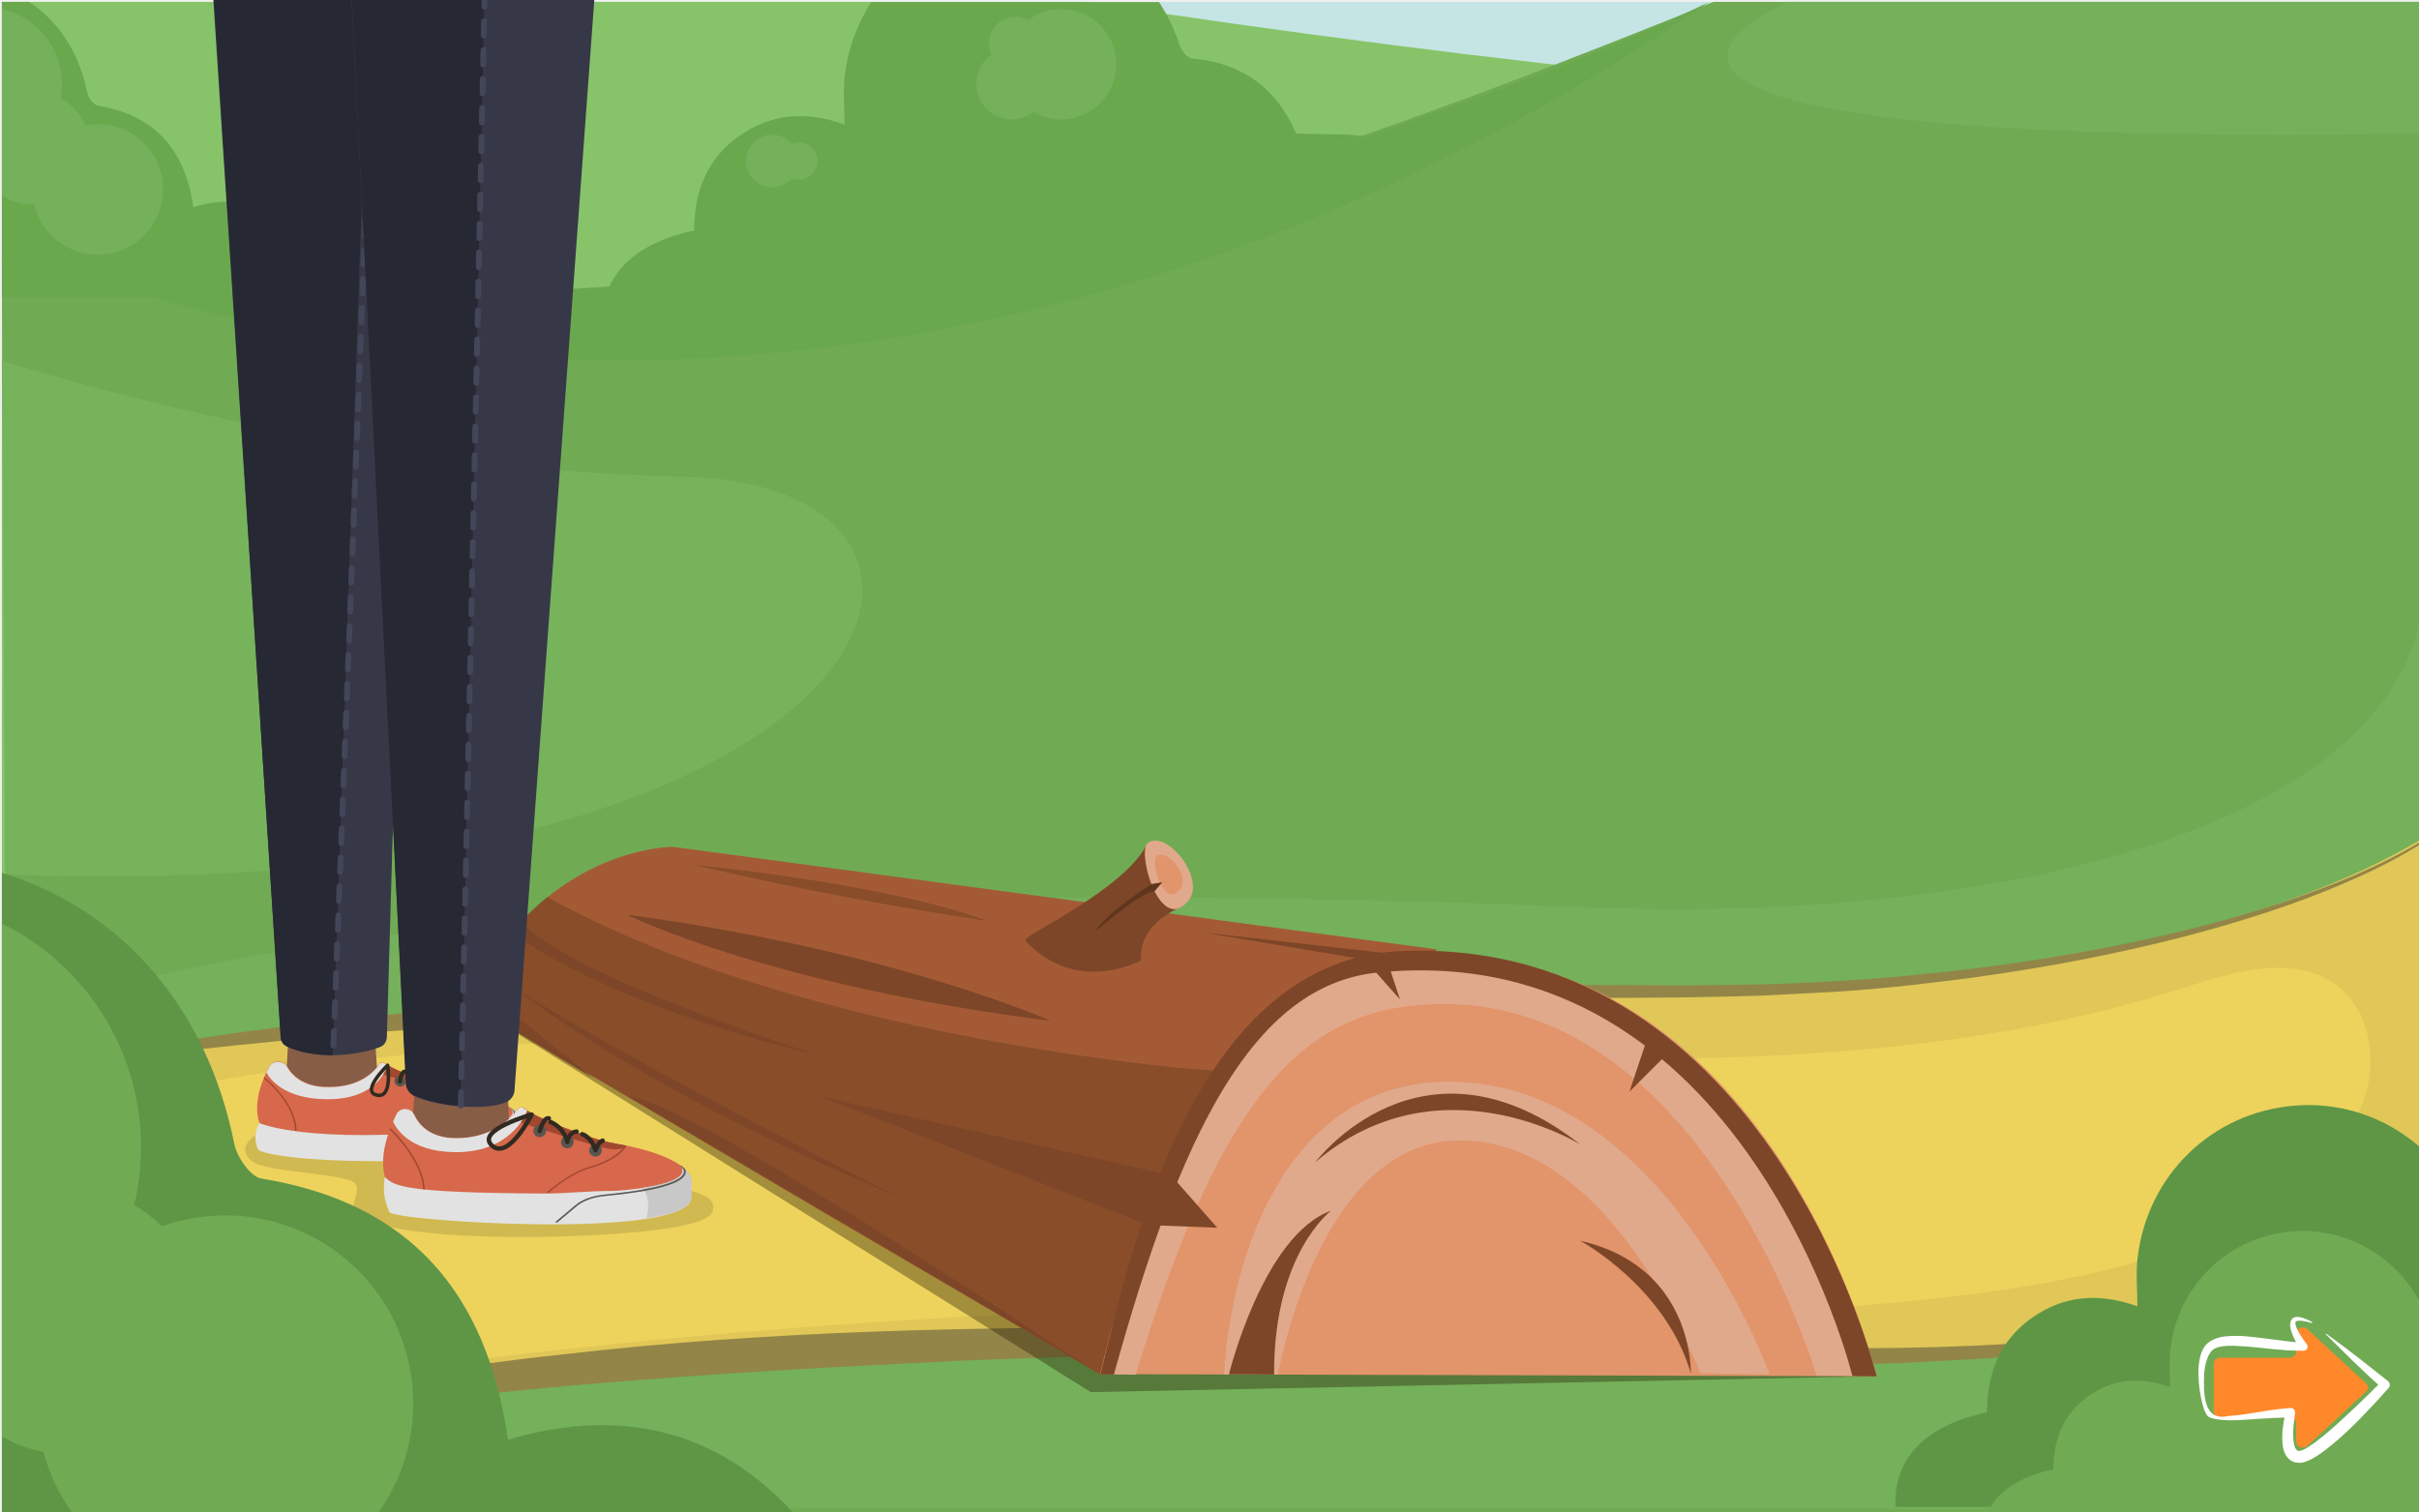
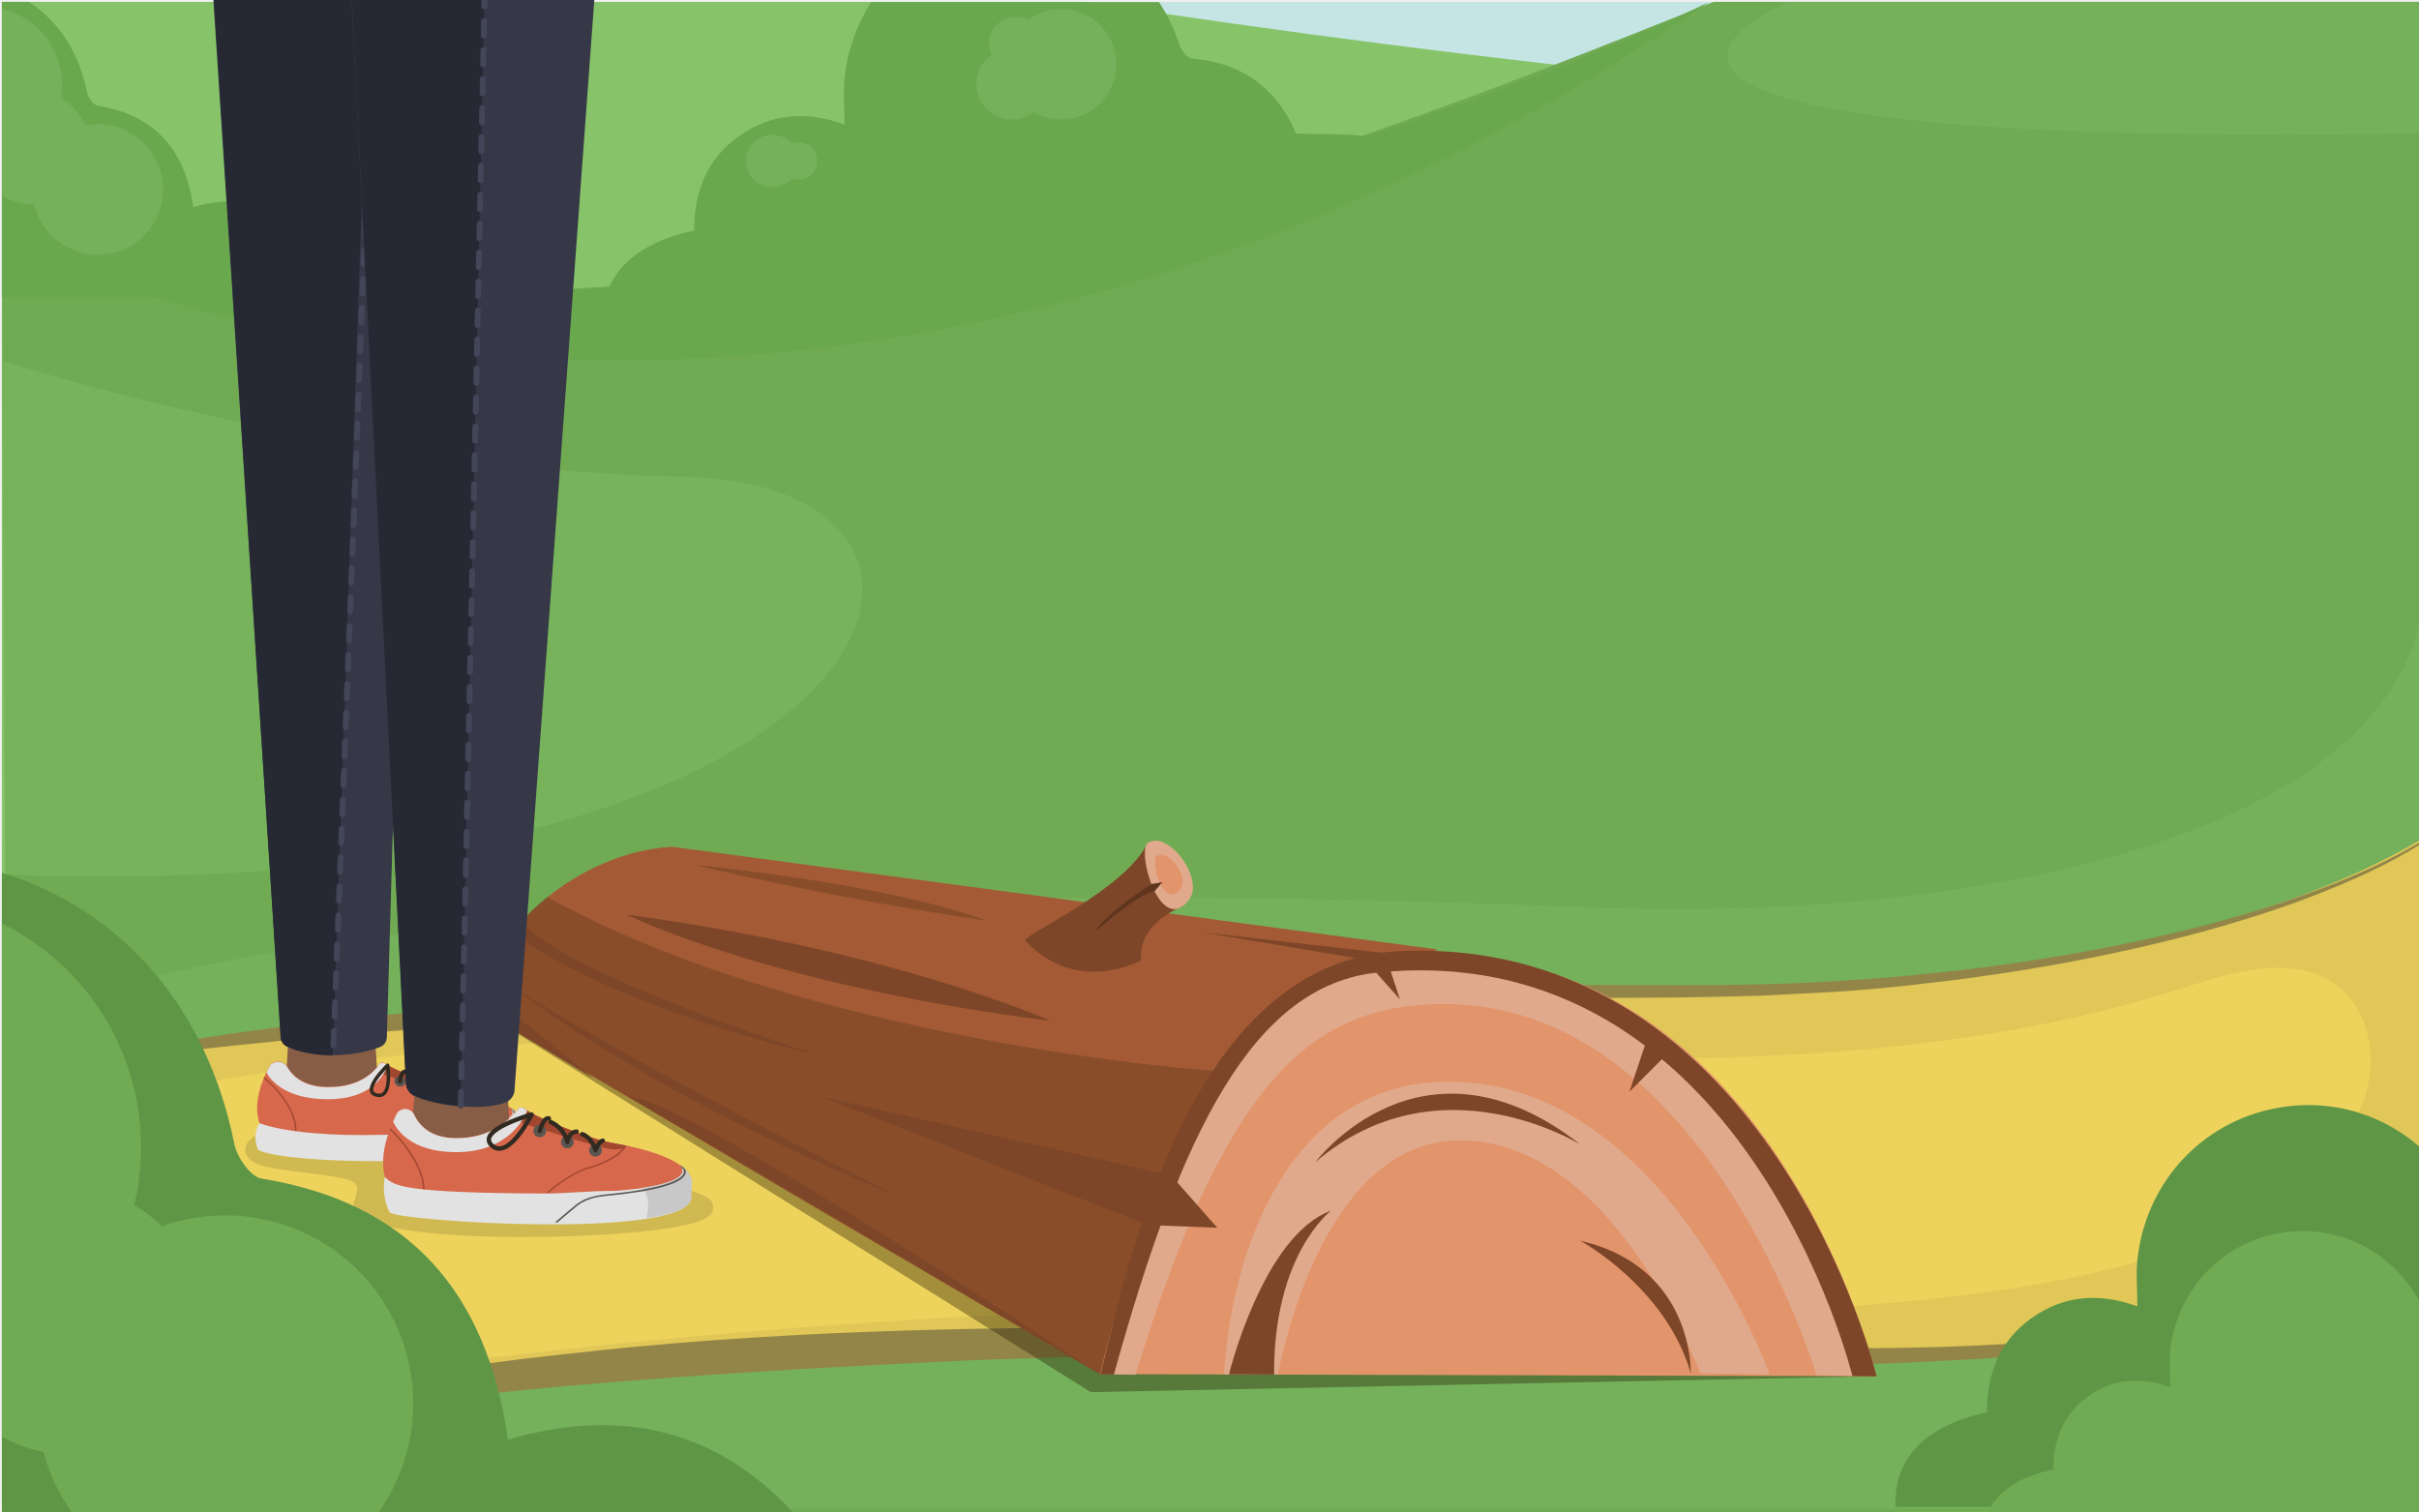
<svg xmlns="http://www.w3.org/2000/svg" xmlns:xlink="http://www.w3.org/1999/xlink" viewBox="0 0 1280 800">
  <style>.B{stroke-miterlimit:10}.C{fill:none}.D{stroke-linejoin:round}.E{fill:#a14730}.F{fill:#dbbc32}.G{stroke:#312a20}.H{stroke-linecap:round}.I{fill:#7e4628}.J{fill:#875d46}.K{fill:#c9c8c8}.L{fill:#595651}.M{fill:#4e9da3}.N{fill:#e2e2e2}.O{fill:#3b767a}.P{fill:#a48d26}.Q{fill:#6aa84e}.R{fill:#75b05a}.S{fill:#70ab54}.T{stroke:#595651}.U{fill:#201600}.V{fill:#e1a98b}.W{fill:#654635}.X{fill:#363847}.Y{fill:#43888c}.Z{stroke-width:2.337}.a{stroke-width:2.077}.b{stroke-width:2.248}.c{stroke-width:3.065}.d{stroke-dasharray:7.661}</style>
  <path fill="#c5e5e5" d="M1 1h1279v799.4H1z" />
  <path fill="#87c469" d="M1280,68.9C1019.1,59.6,776.6,32,574.4,1H1v794.3h1279V68.9z" />
  <path d="M447 40.3c-1 8.2-.1 16.6-.1 25.6-20.5-7.4-39.1-5.8-56.1 6.3-17.1 12.2-23.5 29.8-23.5 49.8-32.8 7-49.7 24.6-48.3 50.1h508.5c2.3-22.6-16.5-44.1-41.6-47.1-5.4-.7-7.8-2.3-9.7-7.4-8.4-22.9-24.4-38.9-48.2-44.4-13-3-26.9-1.8-42.2-2.6-9.8-23-27.7-37.4-55.1-39.6-2.4-.2-5.6-4.3-6.6-7.3-2.7-8.2-6.3-15.7-10.8-22.6H461c-7.3 11.3-12.3 24.6-14 39.2z" class="Q" />
  <g class="R">
    <circle cx="561.5" cy="34" r="29.2" />
    <circle cx="535.4" cy="44.4" r="18.8" />
    <circle cx="537.2" cy="22.9" r="13.9" />
    <circle cx="408.6" cy="85.2" r="13.9" />
    <circle cx="422.6" cy="85.2" r="9.9" />
  </g>
  <path d="M906.7,1C625.9,114,394.1,196.3,1,134.9l3.7,665.4H1280V1H906.7z" class="S" />
  <path d="M279.1 763.3s173.6-15.6 376.3-12.1c272.5 4.6 528.2 55.3 624.6-109.5v156.9H267.6l11.5-35.3zM904.4 1S494.8 206.3 40.6 143.5c0 0 405.7 173 863.8-142.5z" class="Q" />
  <path d="M946.4 1S760.2 78.9 1280 70.7V1H946.4z" class="R" />
  <path fill="#77b35b" d="M1 190.8s175 57.8 360.2 61.5S478.5 480.2 2.8 462.9L1 190.8z" />
  <path d="M1 157.3h172.7c.1-14.3-5.5-25.7-14.9-35-15.9-15.7-35.1-19-56.5-12.7C98 79.3 82 60.9 51.7 55.9c-2.3-.4-5.1-4.4-5.6-7.1C41.8 27.6 30.9 11.1 15.3 1H1v156.3z" class="Q" />
  <path d="M51.8 65.7c-2.3 0-4.5.2-6.7.7-2.6-6.2-7.2-11.3-13-14.6.4-2.4.7-4.8.7-7.2C32.8 25.1 19.2 8.9 1 4.8v98.7c4.7 3 10.3 4.7 16.2 4.7h.9c3.6 15.3 17.3 26.6 33.6 26.6 19.1 0 34.6-15.5 34.6-34.6.1-19-15.4-34.5-34.5-34.5zM1280 330.8c-27.2 114.1-239.6 157.4-438.1 149.5C144.1 452.4 2.8 543.7 2.8 543.7l2.7 254.9H1280V330.8z" class="R" />
  <path fill="#e0c757" d="M1280 444.9c-81.8 48.5-216.5 73.9-352.1 77.2-185.2 4.6-611.2-14.7-923.7 44.5v221.8s173.3-107.8 918.9-73.1c134.8 6.3 256.2-8.4 356.9-49V444.9z" />
  <path d="M3.7 789c5.8-3.7 11.9-6.7 18-9.5 3.1-1.5 6.2-2.7 9.3-4.1l9.4-3.8c6.3-2.4 12.7-4.8 19.1-6.9 6.4-2.2 12.9-4.2 19.3-6.3 25.9-7.8 52.3-14.3 78.8-19.8l24.9-5 5-.9 20-3.4c3.3-.6 6.7-1.1 10-1.6l20-3.2 20.1-2.8 20.1-2.6 40.3-4.5c107.6-11.2 215.8-12.6 323.6-11.8l80.9 1.1 20.2.5 20.3.6 40.4 1.3 80.8 3.5 40.4 2a1349.59 1349.59 0 0 0 40.2 1.5c13.4.3 26.8.3 40.3.1 13.4-.2 26.8-.6 40.2-1.2 26.8-1.3 53.6-3.5 80.3-6.8s53.2-7.7 79.4-13.6 52.1-13.3 76.9-23.7l.7 1.6c-24.7 11-50.6 19.1-76.7 25.7-26.2 6.5-52.8 11.5-79.5 15.4s-53.6 6.7-80.6 8.5l-40.5 2.1c-13.5.5-27 .7-40.5.7s-27-.3-40.6-.7l-70.7-2.3-10.1-.2-40.4-.9-40.4-.7-20.2-.3-20.2-.2c-26.9-.1-53.8-.3-80.7.1l-80.7 1.4-40.3 1.4-10.1.4-30.2 1.5c-53.7 2.6-107.3 5.9-160.8 10.3-26.8 2.1-53.4 4.9-80.1 7.8-26.6 3.1-53.2 6.7-79.7 10.9l-19.8 3.4-19.8 3.7c-6.6 1.2-13.1 2.7-19.7 4l-19.6 4.4c-13 3.1-26 6.5-38.8 10.4l-9.6 3c-3.2 1.1-6.4 2.1-9.5 3.3-6.3 2.3-12.6 4.7-18.5 7.7l-.6-1.5zm1279.4-343.6c-11.4 7.2-23.4 13.5-35.7 19-12.3 5.6-24.9 10.5-37.6 15-25.5 8.9-51.6 16.1-77.9 22.1s-52.9 10.9-79.6 14.7c-13.4 2-26.8 3.6-40.2 5.1s-26.9 2.7-40.3 3.6l-40.5 2.1-20.2.5-20.2.4-80.9.6-161.6.5-80.8 1-80.7 1.9-40.4 1.2-60.5 2.3-20.2.9-60.4 2.9-20.1 1.1-20.1 1.3-10.1.6-30.2 2.1-20.1 1.6-40.2 3.4-40.2 4-20.1 2.2-10 1.1-10 1.3-20 2.5-30 4.2-30 4.5-.2-1.1 19.8-4.1 9.9-2 9.9-1.9 19.9-3.7 20-3.3 10-1.6 30-4.5 20.1-2.7 20.1-2.5c53.6-6.5 107.4-11.1 161.2-14.5l40.4-2.3 20.2-1 20.2-.8 80.9-2.2 40.4-.5 40.4-.3h80.9l161.6 1.1 80.8.3c26.9-.1 53.8-.5 80.6-2.2 13.4-.8 26.8-1.8 40.2-3.1s26.7-2.7 40.1-4.5c26.7-3.5 53.2-8 79.5-13.6s52.3-12.4 77.8-20.9c12.7-4.3 25.4-9 37.7-14.3 12.3-5.4 24.4-11.4 35.8-18.4l.6.9z" fill="#938548" />
  <path fill="#edd25c" d="M781.9 689.6c69.3 0 138.7 7.1 207.7 1s159.7-16.7 216.3-56.6c18.6-13.1 36.2-29.3 44.4-50.5s4.3-48.4-13.8-62c-22.5-16.9-54.3-7.3-81.1 1.3-175.7 56.8-386.5 34.9-571 25.2s-434.1 7-544.7 41c5.7 44.7 5.3 116.7 1.3 161.6-.7 7.5 245.5-61 740.9-61z" />
  <path fill="#5e9646" d="M1280 606.7c-17.9-15.4-41.4-23.6-66-21.5-43.5 3.6-77.8 36.7-82.9 80.6-1 8.2-.1 16.6-.1 25.6-20.5-7.4-39.1-5.8-56.1 6.3-17.1 12.2-23.5 29.8-23.5 49.8-32.8 7-49.7 24.6-48.3 50.1h277V606.7z" />
  <path d="M1280 800.3V688.2c-13.4-24.1-39.4-38.7-67.3-36.4-33.7 2.8-60.3 28.5-64.3 62.5-.7 6.3-.1 12.8-.1 19.9-15.9-5.7-30.3-4.5-43.5 4.9s-18.2 23.1-18.3 38.6c-17.8 3.8-29.5 11.6-34.6 22.6H1280z" class="S" />
  <path fill="#383530" d="M923.8 465.9v.1c0 0 0 0 0-.1z" />
  <path d="M782.3 539.5c-4 5.7 7.9 10.6 18.4 13h0l-1.1 1.5s-3.1 3.5-.7 14.3c-14.4-3.7-19.4-6.8-20.8-12.1l-.3-9.5c0 .1-.9-3.2 4.5-7.2z" class="K" />
  <path d="M836 572.6l-.3-.4-7.9-8.3c-3.1-3.3-7.2-5.3-12.6-6.3-21.3-3.9-33-8.6-34.6-13.9a3.73 3.73 0 0 1-.1-1.8.76.76 0 0 1 .2-.4c.2-.5.6-.9 1-1.3l.7-.6.2.3-.2.2c-.5.5-1.6 1.7-1.1 3.5.8 2.8 6.4 8.2 34 13.3 5.5 1 9.8 3.2 13 6.5l8.9 9.3-1.2-.1z" class="L" />
  <g class="C B a">
    <path d="M827.8 530.8c.1 1.1.9 2 1.9 2.1.9.1 1.6-.8 1.6-1.9-.1-1.1-.9-2-1.9-2.1-1 0-1.7.9-1.6 1.9zm-11.4 3.3c.1 1.1.9 2 1.9 2.1s1.7-.8 1.6-1.9-.9-2-1.9-2.1c-1 0-1.7.8-1.6 1.9z" class="T" />
    <path d="M823.2 526.5s-3.8 1-5.1 7.8c0 0-1.3-4.2-3.2-5.1" class="D G H" />
  </g>
  <path d="M836.8 555.9h.9c-.1-.1-10.2-9.4-19.1-12.6-12.7-4.5-16.7-11.8-16.8-11.8l-.4.1c.1.3 4.1 7.9 17.1 12.5 8.7 3.1 18.2 11.7 18.3 11.8z" class="E" />
  <path d="M847.4 565.6c-2.9 6.7 8.8 9.9 18.6 11.4h0l-.8 1.7s-2.5 4.1 1 14.7c-11.2-1.6-19.2-4.6-21-9.8l-1.4-9.5c0 0-1-3.8 3.6-8.5z" class="K" />
  <path d="M904.9 594.5l-.4-.4-8.8-7.8c-3.4-3-7.8-4.8-13.3-5.3-21.9-2.1-34.2-5.8-36.3-11-.3-.6-.3-1.3-.3-1.8 0-.1.1-.3.1-.5.2-.5.5-1 .9-1.4l.6-.7.2.3-.2.2c-.5.5-1.5 1.9-.8 3.7 1.1 2.8 7.3 7.8 35.6 10.5 5.7.5 10.2 2.3 13.7 5.5l9.8 8.7h-.8z" class="L" />
  <path opacity=".36" d="M577.2 736.8L247.4 530.6S891 680 992.9 728.4l-415.7 8.4z" class="U" />
  <path fill="#a45b35" d="M435.5 641.5l-188-110.9c38.7-82.9 108.5-82.4 108.5-82.4l404.4 54.3L651 650.1l-68.7 77.3-146.8-85.9z" />
  <path opacity=".2" d="M435.5 641.5l-188-110.9c12.2-26.2 27.1-43.9 42-55.9 137.7 76.4 352.2 92.7 354.8 91.9l17.7 64-79.8 96.7-146.7-85.8z" class="U" />
  <path fill="#e2946b" d="M722.1 507.9c211.2-31.6 270.8 220.5 270.8 220.5l-410.7-1.1c0 .1 43.4-205 139.9-219.4z" />
  <path d="M607.1 648.3l-172.7-67.9 197.9 44.5-9.9 24-15.3-.6z" class="I" />
  <path d="M763.2 531.4c-69.7.4-114.7 40.9-162.3 196.2l-11.5-.2c18.9-64.6 51.2-208 147.7-218.6 189-20.7 245.8 219.4 245.8 219.4l-21.7-.3c-.1 0-58.2-197.3-198-196.5z" class="V" />
  <path d="M252.3 520.8l61.7 49.9-66.5-40.1zm290.2-22.9c-2.3-2.5 53-26.9 64.7-51.7l18.2 33.7s-23.3 8.3-21.6 28.4c0-.1-33.6 19-61.3-10.4z" class="I" />
  <path d="M607.2 446.2c-5.7 5.4 6.9 49.5 21.9 30.1 8.7-11.2-11.3-37.4-21.9-30.1z" class="V" />
  <path fill="#e2946b" d="M611.9 453.1c-3.3 3.2 4 28.6 12.7 17.4 5-6.4-6.5-21.6-12.7-17.4z" />
  <path fill="#5f351e" d="M609.3 467.9l5.8-1-4.1 4.7-2.2-.7z" />
  <path d="M899.7 726.8c-.4 0-44.7-123.1-127.2-123.2-75.1-.1-96 123.9-96.4 123.9h-28.4c3.7-63.2 33.2-155 119.1-155 114.2 0 169.5 154.9 169.6 154.9l-36.7-.6z" class="V" />
  <g class="I">
    <path d="M729.3 514.7c-66.5 6.5-104.7 85.6-139.9 212.8l-7.1-.1c16.7-69.5 51-220.4 160.1-224.1C937.2 496.6 993 728.5 993 728.5l-12.8-.2c0-.1-56.9-232.7-250.9-213.6z" />
    <path d="M610.2 648.5l2.1-16.9 7.4-9.5 24.4 27.7zm-28 78.9L437 641.6l-104.8-61.4c32.5 3 202.8 116.6 250 147.2zM331.6 484.1s74.8 37.4 224.3 56.2c-.1-.1-84.2-37.5-224.3-56.2zm540 65.6l-9.4 28.1 18.7-18.7zM696 615.1s56.1-74.9 140.2-9.4c0 .1-74.8-46.7-140.2 9.4zm-45.7 112.3s18-73.6 54-86.6c0 0-30.5 22.9-30.1 86.7l-23.9-.1zm185.9-70.7s45.3 24.5 58.5 70.2c-.1 0 2-56.3-58.5-70.2z" />
  </g>
  <path fill="#5f351e" d="M609.3 467.9s-23.4 14.6-30.1 25.5c0 0 23.1-20.6 31.8-21.8l-1.7-3.7z" />
  <path d="M269.6 520.8s63.7 53.8 206.3 112.9c0 0-155.8-78.2-206.3-112.9zm1-27.4s45.5 37.1 163.8 65.5c0 0-135.1-42.4-158.6-71.5l-5.2 6z" class="I" />
  <path opacity=".2" d="M367.2 457.7s66.4 16.5 155 29.7c.1.1-41.5-17.8-155-29.7z" class="U" />
  <g class="I">
    <path d="M732.7 504.4l-96.9-11 86.3 14.5z" />
    <path d="M732.7 504.4l8.1 24.6-18.7-21.1z" />
  </g>
  <path d="M151.7 565.6l2.1-39.4 42.8-4.3 3.7 55.8-28.5 15.4z" class="J" />
  <path d="M345.2-126.2c-7.1 13.9 5.7 25.3 14 10.8 8.4-14.5 6.7-52.6 6.7-52.6l-14.2 4.6s.6 23.3-6.5 37.2" class="W" />
  <path fill="#d1b951" d="M135.5 615.8c9.3 4.7 48.1 5.6 52.3 10.4 2.7 3-.3 7.8-.7 11.7-2 19 107.8 19.6 159.7 13.1 27.3-3.5 31.8-7.7 30.4-13.6-1.1-4.6-9.4-6.2-14.4-8.3s-10.6-2.9-16.2-3.7c-14.5-2.1-62.3-33.2-65.4-33.4-29.8-2.3-47.2-2-77.2-2-76.2-.1-82.1 19-68.5 25.8z" />
  <path fill="#383530" d="M233.3 506.8v.2-.2z" />
  <path d="M290.3 118.5l-111.9.1" class="X" />
  <path d="M318.9-262.2s26.5 11.9 37.8 41.5c7.8 20.4 2.4 45.6 17.4 40.5s27.2-39.4 1.7-79.9c-25.3-40.2-45.1-31.1-45.1-31.1l-11.8 29z" class="J" />
  <g class="M">
    <path d="M291.5-437.9C248.8-491 165.6-608.7 134.3-601c-22.5 5.6 10.5 98 10.5 98 12.1 13.8 58.4 94.1 105.1 134.2 22.5 19.3 47.4 42.5 70.1 22.6 19.9-17.5-5.2-62.8-28.5-91.7z" />
    <path d="M178.8-353.3l136.4 92.8c4.3 2.8 9.8 3 14.2.2 5.8-3.7 15.3-11.7 19-21.4 1.8-4.8.5-10.3-3.2-13.9L205.3-429.8s-63.5-17.5-26.5 76.5z" />
  </g>
  <path d="M189.9-334.3c-9.6-18.1-56.9-128.8-65.8-151.1 9.2 33.2 25.9 101.2 51.3 144.1 8.4 14.2 17.1 29.7 28 38.7l86.3 114.2c3.2 4.1 8.4 6 13.4 4.8a56.31 56.31 0 0 0 4.1-1.2c-27.8-39.7-105.9-127.8-117.3-149.5z" class="Y" />
  <path fill="#7b6a1c" d="M297.5-613.3s-.1 8.5-.9 15.4-15.9-12.6-15.9-12.6l16.8-2.8z" />
  <path opacity=".32" fill="#232121" d="M120.6-197.6s134.6 40.7 212-6.2c61.7-37.4-212-15.5-212-15.5v21.7z" />
  <path d="M186.8-672c8.4 10.5 4.6 31.1-5.6 42 19.1 7.4 46.3 10.6 65.2 2.5-7.2-8.8-4.7-25.4-3.8-30.3 41.6-1.1 62.6 3.9 61.6-32.2-.5-17.5-1.8-33.7-4.1-51.1-2.1-16.1-4.4-37.4-12.3-51.8-12.8-23.4-57.4-23.9-78.2-14.9-23.5 10.2-40.6 33.6-44.4 59.2-3.8 25.8 5.7 50.5 21.6 76.6z" class="J" />
  <path d="M149 564.4s11.8 23 47 6.2l2 14.1-22.8 8.1c-1.5.5-20.1-.5-20.1-.5l-7.9-13.6 1.8-14.3z" class="W" />
  <path fill="#d7684b" d="M137.3 594.5s-.2 3.5 4.7 12c0 0 134.9 12 135.2-6.6l-1.6-7.3s-1.1-9.6-31.8-15c-3.7-.6-7.3-1.6-11-2.8-8.6-2.8-23.6-8.2-29.4-12.2-.9-.6-2-.4-2.5.3-2.4 3.7-10.1 12.6-27.8 12.3-12.1-.2-18.3-5.7-21.3-10.9-1.8-3.2-7.3-3.3-9.1-.2-4.3 8-8.9 19.9-5.4 30.4z" />
  <path d="M251.1 579.1c-1.3-.4-11.7-2.3-15.4-3.5-8.9-2.7-24.4-7.9-30.4-11.8-.2-.1-.5-.2-.7-.3l-2.6 5s37.9 11.6 43.5 12.1c5.4.5 5.3-.8 5.6-1.5z" class="E" />
  <g class="C B b">
    <path d="M213.4 572.4c.1.9-.6 1.6-1.6 1.6s-1.9-.8-2-1.7.6-1.6 1.6-1.6c1 .1 1.9.8 2 1.7zm12.4 4.7c.1.9-.5 1.6-1.5 1.6s-1.8-.8-2-1.7c-.1-.9.6-1.6 1.5-1.6 1 .1 1.9.8 2 1.7zm12.1 3.4c.1.9-.5 1.6-1.4 1.6s-1.8-.7-1.9-1.6.5-1.6 1.4-1.6 1.7.7 1.9 1.6z" class="T" />
    <path d="M211.6 572.4s.7-5.8 3.1-5.2m12.5 5.5c-3.4.3-3.1 4.4-3.1 4.4s-1.7-5.5-8.4-8.5m14 5.2s4 1.1 6.5 6.7c0 0 .5-3.4 2.2-4" class="D G H" />
  </g>
  <path d="M221.2 598.1h-.9c.1-.1 8.9-7.8 17.2-10.1 11.3-3.1 13.6-8.8 13.7-8.8l.4.1c-.1.2-2.2 6.1-13.8 9.4-8.2 2.2-16.5 9.3-16.6 9.4z" class="E" />
  <path d="M205 563.7c-.8 2.9-6.3 18.2-31.9 18.1-23-.1-30.5-11-32.1-14.2.6-1.2 1.1-2.3 1.7-3.3 1.7-3.1 7.2-3 9.1.2 3 5.3 9.2 10.8 21.3 10.9 17.8.3 25.4-8.7 27.8-12.3.5-.7 1.6-.9 2.5-.3.5.2 1 .6 1.6.9z" class="N" />
  <path d="M156.9 598.5h-.8c0-14.6-16.3-27.5-16.5-27.7l.3-.7c.1.1 17 13.4 17 28.4z" class="E" />
  <path stroke-width="1.852" d="M205.1 563.8s-14.5 13.9-5.7 15.8c8.5 2 5.7-15.8 5.7-15.8z" class="B C D G" />
  <path d="M275.6 592.6l1.6 7.3c-.3 19-128.2 16.9-140.6 8.6-3.6-8 .7-14.1.7-14.1s24.8 11.5 107.4 3.6c0 0 32.7-3.4 25.6-11.7 5 3.5 5.3 6.3 5.3 6.3z" class="N" />
  <path d="M270.2 586.4c4.6 4.6-4.7 8.1-13.8 9.7h0l1.3 1.3s3.6 2.9 3.6 11.7c12.1-3 15.8-5.5 15.8-9.6l-1.7-7.4c.1 0 .2-2.4-5.2-5.7z" class="K" />
  <path d="M224.4 613l7.5-8.3c2.6-2.9 6.5-4.7 11.7-5.4 24.5-3.6 28.2-7.7 28.4-9.9.1-1.3-1.1-2.3-1.6-2.7l-.2-.1.1-.2.7.5c.4.3.8.6 1.1 1a1.44 1.44 0 0 1 .2.3 2.2 2.2 0 0 1 .2 1.4c-.3 4.1-9.6 7.5-28.8 10.3-5.1.8-8.9 2.5-11.4 5.3l-6.6 7.4-.3.4h-1z" class="L" />
  <path d="M218.1 594.5l3.1-39.3 46-3.3 3 55.6-31.1 15z" class="J" />
  <path d="M224.2-126.7L204.7 549c-.1 2.3-1.5 4.4-3.7 5.2-12.6 4.9-35.4 6.7-49.4-.5-1.7-.9-2.8-2.6-3-4.5l-43.5-669.1 119.1-6.8z" class="X" />
  <path fill="#262833" d="M199.2-125.3l-94.1-1.4 43.4 675.9c.2 1.9 1.3 3.6 3 4.5 1.9 1 11 4.8 24.6 4.8l23.1-683.8z" />
  <path stroke="#434659" d="M199.2-36.1l-22.9 591.7" class="B C D H c d" />
  <path d="M180.4-111.2L214.9 573c-.1 2.9 1.5 5.7 4.1 7 10.7 5.3 37 8.3 48.7 3.4 2.4-1 4.1-3.2 4.5-5.7l54.4-743.4-146.2 54.5z" class="X" />
  <path fill="#262833" d="M180.4-116.1l34.3 688.7c-.1 2.9 1.5 5.7 4.1 7 1.6.8 14.3 5.6 24.9 5.6L259-126.7l-78.6 10.6z" />
  <path stroke="#434659" d="M259.1-126.7l-15.3 711.9" class="B C D H c d" />
  <path d="M328.9-172.5v25.2S197.4-63.2 105-101.9l-3.6-23.2 227.5-47.4z" class="O" />
  <path fill="#2c595c" d="M311.9-154.3v16.7l17-9.7v-19.6z" />
  <path d="M217.1-718.8s-12.3-4.4-11.4-19.2c1-16.6 13.8-15.5 13.8-15.5s-11.4-.4-12.3 15.6c-.9 13.6 9.9 19.1 9.9 19.1zm82.8 51.1c-15.1 14.2-62.3.1-62.3.1l3.9 9.9c17.3 1.6 51.4 2.4 58.4-10z" class="W" />
  <path d="M308.2-603.2l-62.3-29.3c-54.2 15.9-59.7-4.6-62-3.7 0 0-48.9 20.4-72.5 67.9-36 72.6-23.9 445.1-8.5 452.9C181.8-75.6 331-155 331.1-165.8c.3-55.2 5-272-7.3-396.4-3.3-33.6-14.9-39.5-15.6-41z" class="M" />
  <path d="M175.5-554.7S230-537.3 264.7-442c27 74 51.2 168.4 44 191.7-13.6 44.2-174.8 60.1-205 39.4-15.4-10.6-44.1-206.5-13.5-291 29.4-81 85.3-52.8 85.3-52.8z" class="Y" />
  <path d="M297-252.6s42.2-49.2 51.4-107c.8-5.1.7-10.2-.1-15.3l-4.6-22.8c-3.4 23.8-2 65.3-64.7 115.6-1.5 1.3 18 29.5 18 29.5z" class="F" />
  <path d="M126.6-548.5s-29.6-27.4 18.9-32.8 16.2 35.5 16.2 35.5 19.2-37.2-18.2-29.3-16.9 26.6-16.9 26.6z" class="O" />
  <path d="M126.6-548.5s-30.8-33.8 17.7-39.2 16.2 35.5 16.2 35.5 19.2-37.2-18.2-29.3-15.7 33-15.7 33z" class="F" />
  <path d="M156-209.2s9.3 27.5 8.7 34.4c-.5 6.9-22.4 23.2-38.3 19.1s-21.2-62.9-21.2-62.9l50.8 9.4z" class="M" />
  <path fill="#836b0b" d="M156-172.1s5.7-1.7-31-80.5l-13.6.8 10.4 83.7s14.5 2.5 15.8 2.2c1.2-.2 18.4-6.2 18.4-6.2z" />
  <path d="M81.7-240.1s10.5 39.8 26.4 71.8c5.3 10.7 18.1 15.5 29.1 10.7 6.7-3 13.7-7.5 18.8-14.5 0 0-17.5-1.4-41.6-77.7l-32.7 9.7z" class="F" />
  <path d="M97.2-506.9s-24-5.3-5.9-25.2 17.4-21.7 30.2-15.7l-24.3 40.9z" class="P" />
  <path fill="#ffdf57" d="M72.2-238.3C18.8-536.4 131-565.8 149-561.9c23.5-3.1 106.4 41.7 155.1 297.2 2.2 11.7-3.7 23.6-14.5 28.7-17.9 8.5-50.7 20.8-104.6 30.6-94.9 17.3-110-17.1-112.8-32.9z" />
  <path d="M82.9-442.5s47.2.2 97.3-17.1c0 0 9.9 20.7 10.1 31.5 0 0-79.2 25.8-102.3 13.9l-5.1-28.3zm4.3 122.4s89.1-30.4 133.3-18.6c0 0 5.1 52.8 19.9 79.5 0 0-39.7 26.8-84.5 29.3s-53.8-8.5-53.8-8.5-18.5-36.5-14.9-81.7z" fill="#ffe579" />
  <path d="M88.3-341.3c1.8-1.4 58.5 7.5 124.5-17.5 0 0 10.3-1 14.5 22.2 0 0-70.7 31.8-148.6 18.4.1 0-2.8-13.2 9.6-23.1z" class="F" />
  <path d="M343.7-397.6s-2.8 58.9-46.4 99.7v5.4s47.8-41.9 46.4-105.1zm5.3 34.1s-7 53.8-50.2 102.4l5.8-.4c-.1 0 40.9-53.2 44.4-102z" class="P" />
  <path d="M106-240.1s-16.8-16.8-19.3-63.6c0 0-4.4 36.1 13.6 70 0 0 67 31.4 140-25.5 0-.1-83.7 44.9-134.3 19.1zM82.7-444.3s-3 25.4 6.1 33.4c0 0 36.3 6.9 102.1-14.4 0 0 1.1-19.1-10.6-34.3 0 0 6.4 25.3 3 28.9 0 0-46 20.6-91.8 14.7-.1.1-6.6-7.9-8.8-28.3zm159.4 225.7c14.9-4.8 39.3-13.5 47.5-17.4 10.8-5.1 16.7-16.9 14.5-28.7C255.4-520.2 172.5-565 149-561.9c-9.9-2.2-48.5 5.8-72.1 63.4h0s13.9-30.6 47.7-36.7c45.8-8.4 69.8 27.5 94.1 90.6 24 62.3 48.2 153.9 52.7 181.3 4 24.6-16.3 40.6-29.3 44.7z" class="F" />
  <path d="M181.2-631.1s7.9 18.6 66.8 4.6c0 0-58.8 19.5-66.8-4.6z" class="O" />
  <path fill="#41465f" d="M184.2-667.5c-4.8-15-24.1-59.1-34.6-96.2-6.7-23.4 3.6-48.2 24.7-60.2C212.7-845.8 262-873.6 288-869c38.7 6.9 23.9 58.7-6.9 82.1-22.5 17.1-35.5 2.1-41.9 14.6-4.7 9 14.9 12 6.5 24.9-9.1 14-9.8-12.1-25.4-12.1s-24.4 24.5-12.9 37.6c7 8 11.8 12.4 19.1 19.7 5.6 5.6 6 14.6.9 20.6-6 7.1-16.8 15.1-35.8 18.5a6.55 6.55 0 0 1-7.4-4.4z" />
  <path fill="#676b7f" d="M288-869.1c-7.2-1.3-16.2-.1-26.2 2.8.1 0 64.8-5.8 26 73.4h.1c26-25.2 35.9-69.8.1-76.2z" />
  <path d="M133.4-200.7s12.5 26.1 22.7 28.6l-1.9 2.4s-15.2-6.5-23.6-31.2l2.8.2zm-27.2 28.4c-5.9-11.3-15.6-39.2-15.6-39.2l3.5 2c.2.1 15.7 51.9 32 53.6 0 0-7.3 0-13-5.9-5.7-5.7-6.9-10.5-6.9-10.5z" class="P" />
  <circle fill="#ff882a" cx="139.4" cy="-378.2" r="21.2" />
  <g fill="#fff">
    <path d="M122.6-381.5c-.5-.2-.8-.4-1.2-.8-.3-.4-.5-.8-.6-1.3s0-1 .1-1.4a4.44 4.44 0 0 1 .8-1.1c.4-.3.9-.5 1.4-.6s1-.1 1.5.1.8.4 1.2.8c.3.4.5.8.6 1.3s0 1-.1 1.4a4.44 4.44 0 0 1-.8 1.1c-.4.3-.8.5-1.4.6-.5.1-1 0-1.5-.1zm2.2-1.7a1.39 1.39 0 0 0 .2-1.1c-.1-.4-.2-.8-.5-1s-.6-.3-1-.2-.7.2-.9.5-.3.7-.2 1.1.3.8.5 1c.3.2.6.3 1 .2.4 0 .7-.2.9-.5zm7.2-4.3c.5.3.7.8.9 1.6l.5 2.9-1.5.2-.4-2.7c-.1-.4-.2-.7-.4-.9s-.5-.2-.8-.2c-.4.1-.7.2-.8.5-.2.3-.2.6-.2 1.1l.4 2.5-1.5.2-.8-5.1 1.4-.2.1.6c.2-.2.4-.5.6-.6.3-.2.6-.3.9-.3.6-.1 1.1 0 1.6.4zm7.6 1.2l-3.9.6c.1.3.3.5.6.7.3.1.6.2 1 .1.3 0 .5-.1.7-.2s.4-.3.5-.5l.9.7c-.4.6-1 1-2 1.2-.6.1-1.1.1-1.6-.1s-.9-.4-1.2-.8-.5-.8-.6-1.3 0-1 .1-1.4c.2-.4.4-.8.8-1.1s.8-.5 1.3-.6 1 0 1.4.1.8.4 1.1.8.5.8.6 1.3c.2.2.2.3.3.5zm-3.8-1c-.2.2-.3.5-.3.8l2.5-.4c-.1-.3-.3-.5-.5-.7-.3-.2-.6-.2-.9-.2-.3.1-.6.3-.8.5zm-9.5 13.9c-.1.1-.3.2-.5.3s-.4.2-.7.2c-.6.1-1.1 0-1.5-.2-.4-.3-.6-.7-.7-1.3l-.3-2.1-.8.1-.2-1.1.8-.1-.2-1.2 1.5-.2.2 1.2 1.3-.2.2 1.1-1.3.2.3 2.1c0 .2.1.4.2.5s.3.1.5.1.4-.1.6-.3l.6.9zm8.4-6.4l-1 5.4-1.4.2-1.7-3-.7 3.4-1.4.2-2.7-4.8 1.4-.2 1.8 3.3.7-3.7 1.3-.2 1.8 3.3.7-3.7 1.2-.2zm2.5 4.6c-.5-.2-.8-.4-1.2-.8-.3-.4-.5-.8-.6-1.3s0-1 .1-1.4a4.44 4.44 0 0 1 .8-1.1c.4-.3.9-.5 1.4-.6s1-.1 1.5.1.8.4 1.2.8c.3.4.5.8.6 1.3s0 1-.1 1.4a4.44 4.44 0 0 1-.8 1.1c-.4.3-.8.5-1.4.6-.5.1-1 0-1.5-.1zm2.2-1.7a1.39 1.39 0 0 0 .2-1.1c-.1-.4-.2-.8-.5-1s-.6-.3-1-.2-.7.2-.9.5a1.39 1.39 0 0 0-.2 1.1c.1.4.3.8.5 1 .3.2.6.3 1 .2.4 0 .7-.2.9-.5zm-14.1 11.7c-.5-.2-.9-.4-1.2-.8s-.5-.8-.6-1.3 0-1 .1-1.4c.2-.4.5-.8.9-1.1s.9-.5 1.4-.6 1-.1 1.5.1c.4.2.8.4 1 .8l-1 .8a1.3 1.3 0 0 0-1.3-.5c-.4.1-.7.2-.9.5a1.39 1.39 0 0 0-.2 1.1c.1.4.3.8.6 1s.6.3 1 .2c.5-.1.8-.4 1-.9l1.3.4c-.1.4-.4.8-.7 1.1-.4.3-.8.5-1.4.6-.5.2-1 .1-1.5 0zm8.7-5.9c.5.3.8.8.9 1.6l.5 2.9-1.4.2-.1-.6c-.2.5-.7.8-1.4 1-.4.1-.7.1-1.1 0-.3-.1-.6-.2-.8-.4s-.3-.5-.4-.8c-.1-.5 0-.9.4-1.2.3-.3.8-.6 1.6-.7l1.2-.2c-.1-.3-.2-.6-.4-.7s-.5-.2-.9-.1c-.3 0-.5.1-.8.3-.2.1-.5.3-.6.5l-.7-.9c.2-.2.6-.4.9-.6.4-.2.8-.3 1.2-.4.7-.3 1.4-.2 1.9.1zm-.7 3.7c.2-.1.3-.3.3-.6l-.1-.5-1 .2c-.6.1-.9.3-.8.7 0 .2.1.3.3.4s.4.1.6.1c.3 0 .5-.1.7-.3z" />
    <use xlink:href="#B" />
    <path d="M147-370.7l-3.9.6c.1.3.3.5.6.7.3.1.6.2 1 .1.3 0 .5-.1.7-.2s.4-.3.5-.5l.9.7c-.4.6-1 1-2 1.2-.6.1-1.1.1-1.6-.1s-.9-.4-1.2-.8-.5-.8-.6-1.3 0-1 .1-1.4c.2-.4.4-.8.8-1.1s.8-.5 1.3-.6 1 0 1.4.1.8.4 1.1.8.5.8.6 1.3c.3.1.3.2.3.5zm-3.7-1.1c-.2.2-.3.5-.3.8l2.5-.4c-.1-.3-.3-.5-.5-.7-.3-.2-.6-.2-.9-.2-.3.1-.6.3-.8.5zm10.6-.1l-3.9.6c.1.3.3.5.6.7.3.1.6.2 1 .1.3 0 .5-.1.7-.2s.4-.3.5-.5l.9.7c-.4.6-1 1-2 1.2-.6.1-1.1.1-1.6-.1s-.9-.4-1.2-.8-.5-.8-.6-1.3 0-1 .1-1.4c.2-.4.4-.8.8-1.1s.8-.5 1.3-.6 1 0 1.4.1.8.4 1.1.8.5.8.6 1.3c.3.2.3.3.3.5zm-3.7-1c-.2.2-.3.5-.3.8l2.5-.4c-.1-.3-.3-.5-.5-.7-.3-.2-.6-.2-.9-.2-.4.1-.6.2-.8.5z" />
    <use xlink:href="#B" x="18.5" y="-3.1" />
  </g>
  <path fill="#489196" d="M238.2-480.3s-18.7-95.8 57.9-129.2l-28.6-15.6-54.6 106.5 25.3 38.3z" />
  <path d="M225.8-471.1l-18.3-37.2s-7.2-77.6 59.1-117.4c0 0 8.2-.3 30 11.1 2.2 1.2 1.9 4.5-.6 5.1-18.9 4.7-58.8 22.2-70.2 138.4z" class="F" />
  <path d="M210.2-519.6l-2.9-3.4s0-68.3 59.4-102.7l3.8.2s-57.6 34.8-60.3 105.9zm18.3 27.2s11.3-104.9 67.5-117.1c2.6-.6 3.1-4.2.7-5.4h-.1s-55 6-70.8 119l2.7 3.5z" class="P" />
  <path d="M346.7-167.6s15.5 24.5 8.5 55.5c-4.8 21.3-23.2 39.3-7.9 43.4s44.4-17.8 45.6-65.6c1.2-47.4-20.4-50.9-20.4-50.9l-25.8 17.6z" class="J" />
  <g class="M">
    <path d="M344.6-380.1c-6.2-67.8-10.4-211.9-40.7-222.8-21.9-7.8-45.5 87.4-45.5 87.4 2.5 18.2-3.4 110.7 13.3 169.9 8.1 28.6 16 61.6 45.9 57.6 26.2-3.4 30.3-55.1 27-92.1z" />
    <path d="M280.5-321l62.2 152.8c2 4.7 6.6 7.9 11.7 8 6.9.2 19.2-1.2 27.7-7.3 4.2-3 6.1-8.3 5-13.4l-42.2-189.2c-.1 0-43.2-49.7-64.4 49.1z" />
  </g>
  <path d="M283.8-334.7c-4.6-20-21.9-139.1-24.7-162.9.3 34.4-1 104.4 12.6 152.5 4.5 15.9 8.9 33.1 17.1 44.6l54 132.6c2 4.7 6.6 7.9 11.7 8 1.2 0 2.7 0 4.2-.1-16.5-45.6-69.4-150.8-74.9-174.7z" class="Y" />
  <path d="M259.2-504.1s14.8-107 48.9-99.1c.1 0-42.1-26.3-48.9 99.1z" class="O" />
  <path fill="#2c595c" d="M347.8-165.8s24.2 4.9 35.7-11.4c0 0-13.6 10.8-35.7 11.4z" />
  <path fill="#d7684b" d="M203.7 623s1.4 7.2 5.6 15.8c0 0 149.9 18.5 156.4-4.1l.3-9.4s1.8-12.6-40-20c-4.8-.8-9.4-2.1-14-3.6-10.5-3.6-28.4-10.2-34.8-15.2-.9-.7-2.4-.5-3.1.4-3.4 4.7-13.6 15.7-33.2 15.4-12.8-.2-18.9-6.5-21.8-12.6-1.7-3.7-7.4-3.7-9.2-.1-4.6 9.2-9.3 22.2-6.2 33.4z" />
  <path d="M366 625.4l-.3 9.4c-5.3 21.3-155.8 11.6-159.6 6.8-4.8-10.1-2.4-18.6-2.4-18.6 5 4.7 9.1 8.3 83.8 8.7 10.9.1 23.3-1.4 37.5-1.4 0 0 42.8-2.2 35.3-13.2 6.2 4.5 5.7 8.3 5.7 8.3z" class="N" />
  <path d="M331.2 606.3l-5.2-1c-4.8-.8-9.4-2.1-14-3.6-10.5-3.6-28.4-10.2-34.8-15.2-.2-.2-.5-.3-.8-.4l-1 8s40.8 13.4 47.8 14.1c7 .8 8-1.9 8-1.9z" class="E" />
  <path d="M360.3 617c4.5 6.6-9.1 10-20.7 11.7h0l1.3 1.6s3.7 4 1.2 14.4c13.2-1.8 22.2-5 23.7-10.1l.3-9.4c-.1.2.4-3.6-5.8-8.2z" class="K" />
  <path d="M293.7 646.9l10.6-8.9c3.8-3.2 9-5.1 15.9-5.8 34-3.3 40.6-8.4 41.6-11.2.6-1.7-.8-3.1-1.5-3.6l-.2-.2.3-.3.9.7c.5.4.9.9 1.3 1.4.1.2.2.3.2.5.1.5.1 1.1-.1 1.8-1.8 5.2-16 9.2-42.3 11.7-6.7.6-11.8 2.5-15.5 5.6l-9.4 7.9-.5.5-1.3-.1z" class="L" />
  <g class="C Z">
    <g class="T">
      <ellipse transform="matrix(.9972 -.074436 .074436 .9972 -43.7683 22.9179)" cx="285.6" cy="598.6" rx="2.2" ry="2.1" />
      <ellipse transform="matrix(.9972 -.074436 .074436 .9972 -44.1661 24.0223)" cx="300.2" cy="604.5" rx="2.2" ry="2.1" />
      <ellipse transform="matrix(.9972 -.074436 .074436 .9972 -44.4471 25.141)" cx="315.1" cy="608.9" rx="2.2" ry="2.1" />
    </g>
    <path d="M285.6 598.6s1.9-7.3 4.8-6.7m14.7 7c-4.4.4-4.9 5.6-4.9 5.6s-1-7-8.9-10.7m16.8 6.5s4.9 1.4 7 8.5c0 0 1.4-4.3 3.8-5.1" class="B D G H" />
  </g>
  <path d="M279 587.8c-1.4 3.7-10.2 22.5-38.7 22-23.7-.4-30.7-12.6-32.3-16.2a73.32 73.32 0 0 1 1.8-3.9c1.9-3.7 7.5-3.6 9.2.1 2.9 6.1 8.9 12.4 21.8 12.6 19.7.3 29.8-10.7 33.3-15.4.7-1 2.1-1.2 3.1-.4.5.3 1.1.7 1.8 1.2z" class="N" />
  <path d="M290.3 631.3h-1.2c.1-.1 11.9-10.6 22.7-13.7 15.4-4.4 18.9-11.3 18.9-11.4l.8.3c-.1.3-3.6 7.3-19.4 11.8-10.7 3-21.7 12.9-21.8 13zm-65.6-1.8h-.8c-.4-15.5-17.5-31.5-17.7-31.6l.3-.8c.3.1 17.8 16.5 18.2 32.4z" class="E" />
  <path d="M281.3 589.9s-29.8 8.3-21 16.4c8.8 8 21-16.4 21-16.4z" class="B C D G Z" />
  <path fill="#5e9646" d="M414.1 794.8c-40.8-40.4-90.4-49-145.3-32.8-11.2-78.1-52.2-125.5-130.4-138.2-5.8-.9-13-11.3-14.4-18.3-14.6-72.6-59.7-124-123-143.6v338.4h418.4c-1.7-1.8-3.4-3.7-5.3-5.5z" />
  <path d="M95.6 646.1a81 81 0 0 0-9.9 3c-4.4-4.4-9.3-8.1-14.7-11.2 2.4-9.9 3.6-20.2 3.6-30.8 0-51.9-30-96.8-73.6-118.3v271.5c6.8 3.9 14.2 6.6 22 8.1 3.1 11.8 8.3 22.5 14.9 31.9h162.5c16-22.7 22.5-51.9 15.4-81.1-12.9-53.3-66.8-86.1-120.2-73.1z" class="S" />
-   <path fill="#ff882a" d="M1252.1 732.3l-31.2-28.8c-2.2-2-5.9-.6-5.9 2.2v9.8c0 1.7-1.5 3.1-3.5 3.1h-36.6c-1.9 0-3.5 1.4-3.5 3.1v25.4c0 1.7 1.5 3.1 3.5 3.1h36.6c1.9 0 3.5 1.4 3.5 3.1v9.8c0 2.8 3.8 4.2 5.9 2.2l31.2-28.8c1.3-1.1 1.3-3 0-4.2z" />
-   <path fill="#fff" d="M1230.8 705.8c5.6 4 11.1 8.2 16.6 12.4l16.2 12.8c1.1.9 1.3 2.4.4 3.5l-.2.2c-2.4 2.8-4.8 5.4-7.3 8.1l-7.5 7.9c-5.1 5.2-10.4 10.2-16.1 14.8-2.9 2.3-5.8 4.6-9.3 6.5-.9.5-1.8.9-2.8 1.3s-2.1.8-3.5.9c-.8.1-1.4 0-2.1-.1a8.3 8.3 0 0 1-2.1-.6c-1.4-.6-2.5-1.7-3.2-2.8-1.5-2.2-1.9-4.4-2.1-6.4s-.2-4-.1-5.9c.3-3.8.9-7.5 1.8-11.1l2.5 2.9c-5.4.1-10.8.3-16.3.7-5.5.3-10.9.9-16.5.8-2.8-.1-5.6-.3-8.4-1-.3-.1-.7-.2-1-.3l-.5-.2c-.1 0-.2-.1-.4-.2-.1-.1-.2-.1-.3-.2-.8-.6-1.1-1.3-1.5-2-.7-1.3-1.1-2.7-1.5-4-1.5-5.4-2.2-10.9-2.3-16.6 0-2.8.1-5.7.8-8.6.3-1.4.8-2.9 1.5-4.3.4-.7.8-1.4 1.3-2.1s1.2-1.3 1.9-1.8c1.4-1 2.9-1.7 4.4-2.2s3-.8 4.5-.9c2.9-.3 5.8-.3 8.6-.2 11.2.8 21.9 2.9 32.6 3.6l-1.8 3.4c-1.2-1.9-2.3-3.8-3.2-5.8s-1.8-4.1-2.1-6.6c0-.6 0-1.3.2-2.1.2-.7.7-1.6 1.4-2 .7-.5 1.4-.6 2.1-.6s1.2.1 1.8.2c2.3.5 4.2 1.5 6.1 2.5.1.1.2.3.1.4s-.2.2-.4.1c-1-.3-2-.6-3.1-.8-1-.2-2-.4-3-.4-.9 0-1.9.1-2.2.5-.2.2-.2.3-.2.6s0 .7.1 1.1c.4 1.7 1.4 3.5 2.4 5.2 1.1 1.7 2.2 3.4 3.5 5 .7.9.6 2.3-.3 3-.4.3-.8.5-1.3.5h-.2c-2.8 0-5.6-.1-8.3-.2l-8.3-.7c-5.5-.6-10.9-1.2-16.2-1.5-2.7-.2-5.3-.3-7.8-.2-2.5.2-4.9.6-6.7 1.7-1.7 1-2.9 3.1-3.7 5.5s-1.3 5-1.5 7.7c-.3 9.7-.8 25.5 13 22.2 2.7-.1 5.4-.4 8.1-.8l8.1-1.3c5.4-.9 10.9-1.7 16.4-2.1 1.3-.1 2.4.8 2.5 2.1v.9c-.5 3.4-.9 6.9-1 10.3 0 1.7.1 3.4.3 4.9s.7 3 1.3 3.7c.3.4.6.6.8.7.1.1.3.1.5.1h.6c.4 0 1-.3 1.7-.5.7-.3 1.4-.7 2.1-1.1 2.8-1.7 5.6-3.8 8.3-6 5.4-4.4 10.7-9.3 15.9-14.2s10.3-9.9 15.4-15l.2 3.7-7.6-7-7.5-7.1-14.7-14.5c-.1-.1-.1-.3 0-.4-.2 0 0 0 .1 0z" />
  <defs>
    <path id="B" d="M138.9-372.3c.3-.2.6-.3 1-.4l.2 1.4h-.3c-.4.1-.7.2-.9.5a1.39 1.39 0 0 0-.2 1.1l.4 2.4-1.5.2-.8-5.1 1.4-.2.1.7c.1-.2.3-.4.6-.6z" />
  </defs>
</svg>
